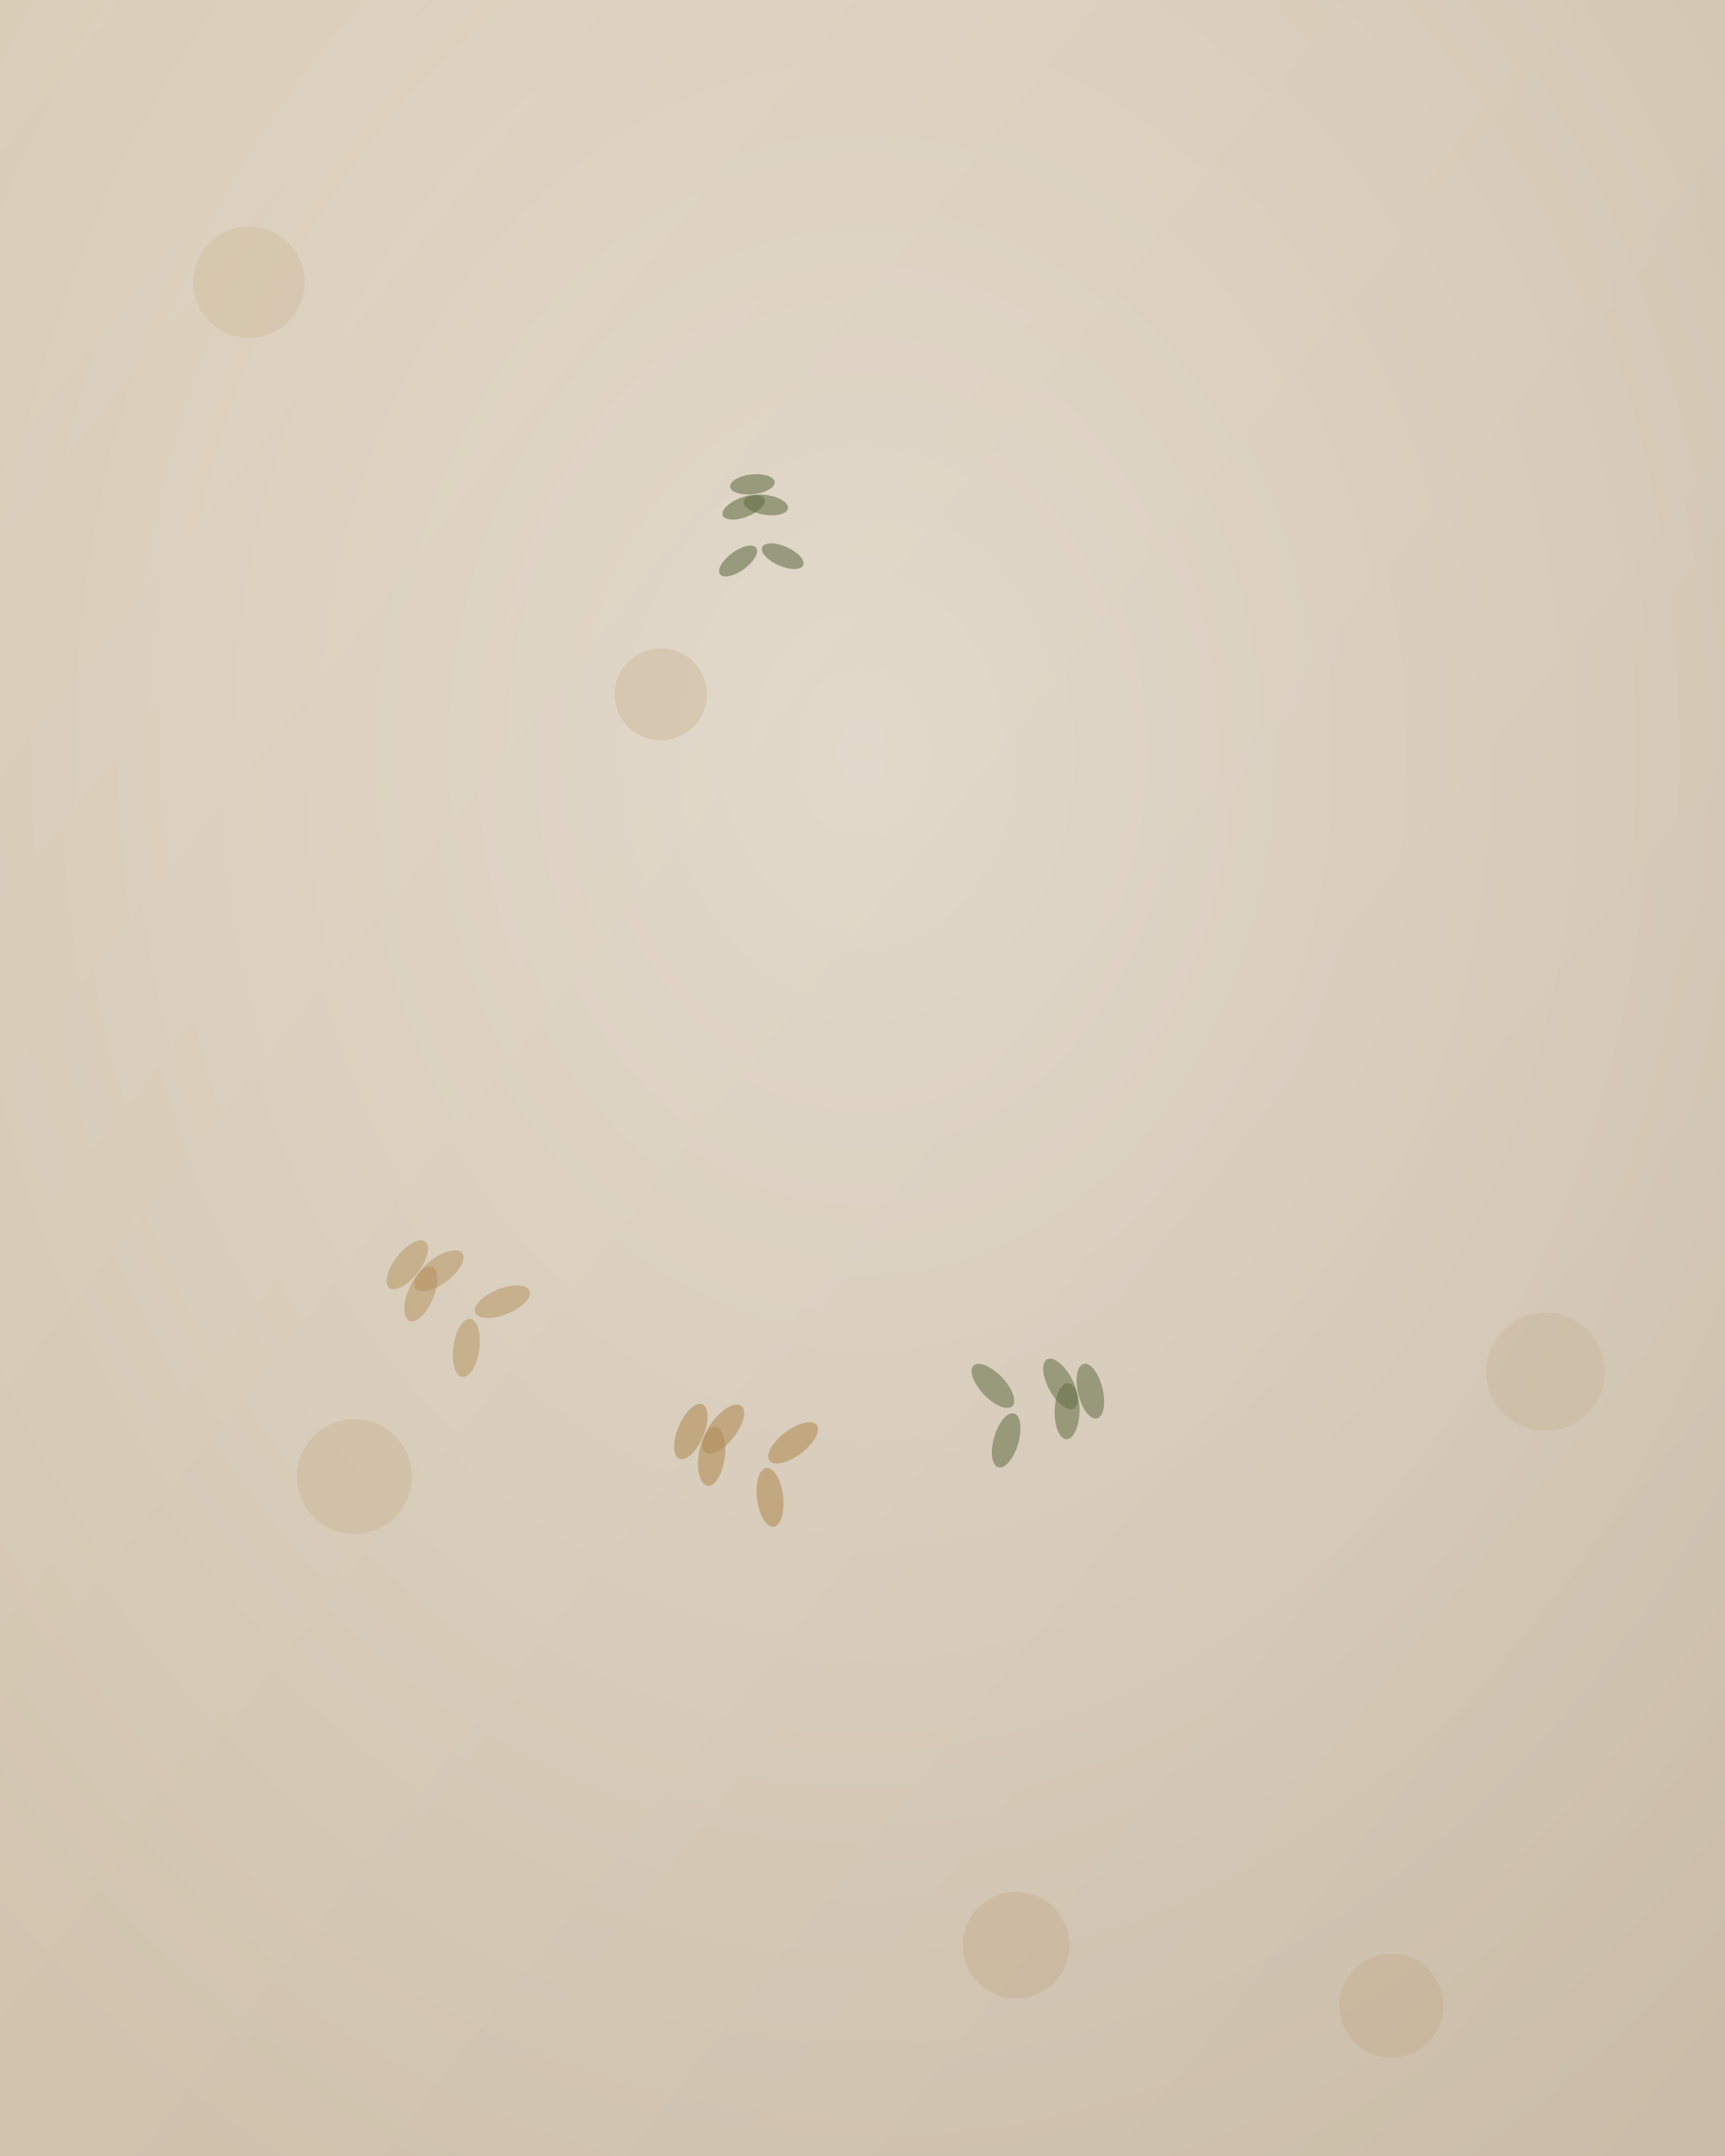
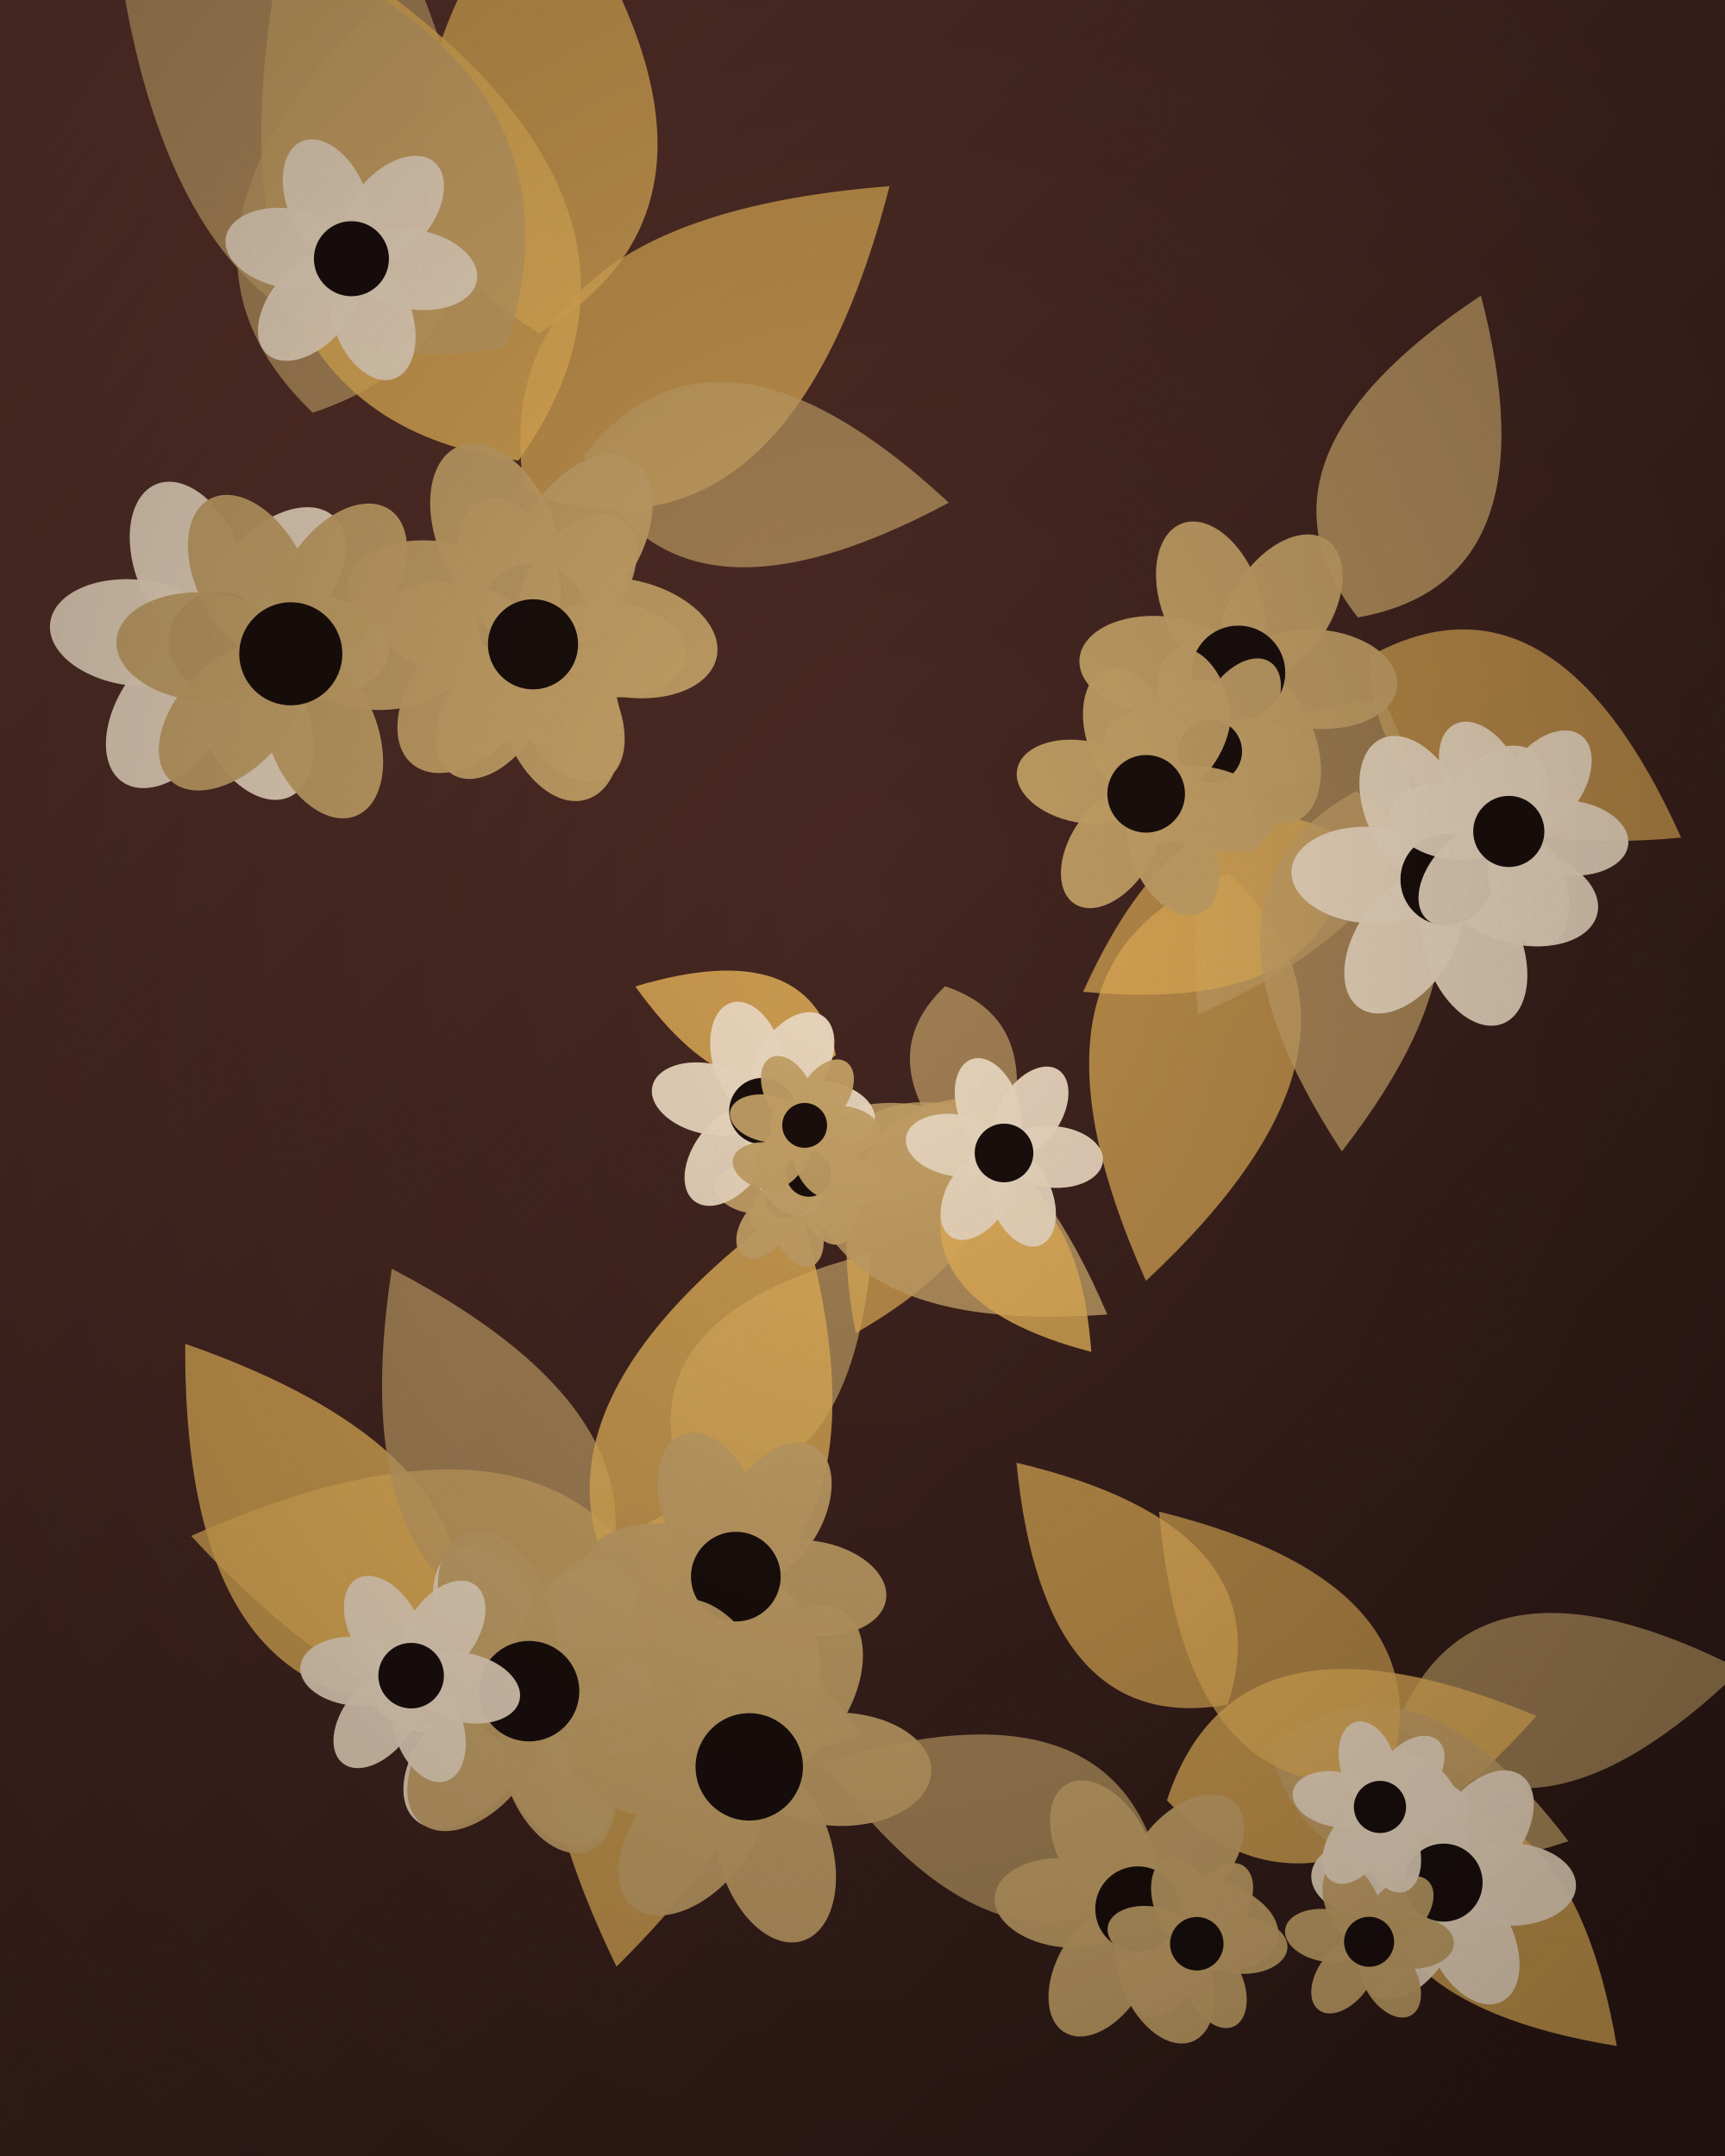
<svg xmlns="http://www.w3.org/2000/svg" width="800" height="1000" viewBox="0 0 800 1000" role="img">
  <defs>
-     <linearGradient id="g5" x1="0" y1="0" x2="1" y2="1">
-       <stop offset="0%" stop-color="#d8cab4" />
-       <stop offset="100%" stop-color="#cabca8" />
+     <linearGradient id="g5" x1="0.1" y1="0" x2="0.9" y2="1">
+       <stop offset="0%" stop-color="#5c342c" />
+       <stop offset="100%" stop-color="#2c1815" />
    </linearGradient>
-     <radialGradient id="soft5" cx="50%" cy="35%" r="75%">
-       <stop offset="0%" stop-color="#ffffff" stop-opacity="0.35" />
-       <stop offset="100%" stop-color="#ffffff" stop-opacity="0" />
+     <radialGradient id="v5" cx="50%" cy="42%" r="72%">
+       <stop offset="0%" stop-color="#000000" stop-opacity="0" />
+       <stop offset="100%" stop-color="#000000" stop-opacity="0.3" />
    </radialGradient>
+     <filter id="n5">
+       <feTurbulence type="fractalNoise" baseFrequency="0.8" numOctaves="2" stitchTiles="stitch" result="noise" />
+       <feColorMatrix in="noise" type="matrix" values="0 0 0 0 0  0 0 0 0 0  0 0 0 0 0  0 0 0 0.06 0" />
+     </filter>
  </defs>
  <rect width="800" height="1000" fill="url(#g5)" />
-   <rect width="800" height="1000" fill="url(#soft5)" />
-   <g transform="rotate(293.0139 357.1235 694.4852)">
-     <ellipse cx="357.123" cy="694.485" rx="13.72" ry="6.098" fill="#b08d57" opacity="0.588" transform="rotate(-30 357.1235 694.4852)" />
-     <ellipse cx="363.983" cy="662.147" rx="13.72" ry="6.098" fill="#b08d57" opacity="0.588" transform="rotate(-15 363.9833 662.1474)" />
-     <ellipse cx="370.843" cy="648.753" rx="13.72" ry="6.098" fill="#b08d57" opacity="0.588" transform="rotate(0 370.8432 648.7527)" />
-     <ellipse cx="377.703" cy="662.147" rx="13.72" ry="6.098" fill="#b08d57" opacity="0.588" transform="rotate(15 377.7031 662.1474)" />
-     <ellipse cx="384.563" cy="694.485" rx="13.72" ry="6.098" fill="#b08d57" opacity="0.588" transform="rotate(30 384.563 694.4852)" />
-   </g>
-   <g transform="rotate(353.8549 342.3189 260.2109)">
-     <ellipse cx="342.319" cy="260.211" rx="10.391" ry="4.618" fill="#5f6b41" opacity="0.562" transform="rotate(-30 342.3189 260.2109)" />
-     <ellipse cx="347.515" cy="235.719" rx="10.391" ry="4.618" fill="#5f6b41" opacity="0.562" transform="rotate(-15 347.5146 235.7185)" />
-     <ellipse cx="352.71" cy="225.573" rx="10.391" ry="4.618" fill="#5f6b41" opacity="0.562" transform="rotate(0 352.7102 225.5734)" />
-     <ellipse cx="357.906" cy="235.719" rx="10.391" ry="4.618" fill="#5f6b41" opacity="0.562" transform="rotate(15 357.9058 235.7185)" />
-     <ellipse cx="363.101" cy="260.211" rx="10.391" ry="4.618" fill="#5f6b41" opacity="0.562" transform="rotate(30 363.1014 260.2109)" />
-   </g>
-   <g transform="rotate(307.9367 216.2798 625.1908)">
-     <ellipse cx="216.28" cy="625.191" rx="13.588" ry="6.039" fill="#b08d57" opacity="0.475" transform="rotate(-30 216.2798 625.1908)" />
-     <ellipse cx="223.074" cy="593.163" rx="13.588" ry="6.039" fill="#b08d57" opacity="0.475" transform="rotate(-15 223.0739 593.1631)" />
-     <ellipse cx="229.868" cy="579.897" rx="13.588" ry="6.039" fill="#b08d57" opacity="0.475" transform="rotate(0 229.868 579.8968)" />
-     <ellipse cx="236.662" cy="593.163" rx="13.588" ry="6.039" fill="#b08d57" opacity="0.475" transform="rotate(15 236.6621 593.1631)" />
-     <ellipse cx="243.456" cy="625.191" rx="13.588" ry="6.039" fill="#b08d57" opacity="0.475" transform="rotate(30 243.4562 625.1908)" />
-   </g>
-   <g transform="rotate(76.37037 460.4877 642.8198)">
-     <ellipse cx="460.488" cy="642.82" rx="13.005" ry="5.78" fill="#5f6b41" opacity="0.531" transform="rotate(-30 460.4877 642.8198)" />
-     <ellipse cx="466.99" cy="612.167" rx="13.005" ry="5.78" fill="#5f6b41" opacity="0.531" transform="rotate(-15 466.9902 612.1666)" />
-     <ellipse cx="473.493" cy="599.47" rx="13.005" ry="5.78" fill="#5f6b41" opacity="0.531" transform="rotate(0 473.4927 599.4696)" />
-     <ellipse cx="479.995" cy="612.167" rx="13.005" ry="5.78" fill="#5f6b41" opacity="0.531" transform="rotate(15 479.9952 612.1666)" />
-     <ellipse cx="486.498" cy="642.82" rx="13.005" ry="5.78" fill="#5f6b41" opacity="0.531" transform="rotate(30 486.4978 642.8198)" />
-   </g>
-   <circle cx="164.41" cy="684.838" r="26.671" fill="#b08d57" opacity="0.166" />
-   <circle cx="716.691" cy="636.248" r="27.479" fill="#b08d57" opacity="0.134" />
-   <circle cx="471.235" cy="902.216" r="24.693" fill="#b08d57" opacity="0.194" />
-   <circle cx="645.326" cy="930.273" r="24.125" fill="#b08d57" opacity="0.167" />
-   <circle cx="115.508" cy="130.911" r="25.814" fill="#b08d57" opacity="0.141" />
-   <circle cx="306.471" cy="322.034" r="21.351" fill="#b08d57" opacity="0.207" />
+   <path d="M 243.233 228.276 Q 309.509 117.816 464.154 228.276 Q 309.509 338.736 243.233 228.276 Z" fill="#e8b45a" opacity="0.757" transform="rotate(320.0293 243.233 228.2761)" />
+   <path d="M 270.814 211.322 Q 322.001 126.01 441.437 211.322 Q 322.001 296.633 270.814 211.322 Z" fill="#c9a469" opacity="0.718" transform="rotate(7.351852 270.8142 211.3216)" />
+   <path d="M 249.998 154.533 Q 315.678 45.066 468.931 154.533 Q 315.678 263.999 249.998 154.533 Z" fill="#e8b45a" opacity="0.794" transform="rotate(270.1373 249.998 154.5325)" />
+   <path d="M 145.021 191.39 Q 208.057 86.33 355.142 191.39 Q 208.057 296.451 145.021 191.39 Z" fill="#c9a469" opacity="0.731" transform="rotate(282.8302 145.0212 191.3903)" />
+   <path d="M 240.477 213.599 Q 321.637 78.332 511.01 213.599 Q 321.637 348.865 240.477 213.599 Z" fill="#e8b45a" opacity="0.834" transform="rotate(246.5417 240.4766 213.5988)" />
+   <path d="M 234.646 161.217 Q 318.556 21.367 514.346 161.217 Q 318.556 301.067 234.646 161.217 Z" fill="#c9a469" opacity="0.788" transform="rotate(229.0494 234.6455 161.2171)" />
+   <g>
+     <ellipse cx="289.0" cy="295.8" rx="44.3" ry="27.2" fill="#c9a469" opacity="0.96" transform="rotate(11.55451 289.0 295.8)" />
+     <ellipse cx="259.2" cy="328.4" rx="44.3" ry="27.2" fill="#c9a469" opacity="0.96" transform="rotate(73.32517 259.2 328.4)" />
+     <ellipse cx="219.5" cy="320.3" rx="44.3" ry="27.2" fill="#c9a469" opacity="0.96" transform="rotate(129.6986 219.5 320.3)" />
+     <ellipse cx="204.9" cy="278.7" rx="44.3" ry="27.2" fill="#c9a469" opacity="0.96" transform="rotate(191.5061 204.9 278.7)" />
+     <ellipse cx="230.0" cy="247.8" rx="44.3" ry="27.2" fill="#c9a469" opacity="0.96" transform="rotate(246.7668 230.0 247.8)" />
+     <ellipse cx="269.7" cy="250.9" rx="44.3" ry="27.2" fill="#c9a469" opacity="0.96" transform="rotate(302.0682 269.7 250.9)" />
+     <circle cx="246.931" cy="287.248" r="25.7" fill="#1a0f0d" />
+   </g>
+   <g>
+     <ellipse cx="140.4" cy="299.8" rx="40.1" ry="24.6" fill="#f0ddc4" opacity="0.96" transform="rotate(2.954068 140.4 299.8)" />
+     <ellipse cx="117.7" cy="333.1" rx="40.1" ry="24.6" fill="#f0ddc4" opacity="0.96" transform="rotate(65.48735 117.7 333.1)" />
+     <ellipse cx="79.6" cy="329.7" rx="40.1" ry="24.6" fill="#f0ddc4" opacity="0.96" transform="rotate(124.6128 79.6 329.7)" />
+     <ellipse cx="63.1" cy="293.5" rx="40.1" ry="24.6" fill="#f0ddc4" opacity="0.96" transform="rotate(186.3871 63.1 293.5)" />
+     <ellipse cx="87.4" cy="261.8" rx="40.1" ry="24.6" fill="#f0ddc4" opacity="0.96" transform="rotate(248.3788 87.4 261.8)" />
+     <ellipse cx="127.8" cy="269.2" rx="40.1" ry="24.6" fill="#f0ddc4" opacity="0.96" transform="rotate(312.4005 127.8 269.2)" />
+     <circle cx="101.647" cy="297.797" r="23.3" fill="#1a0f0d" />
+   </g>
+   <g>
+     <ellipse cx="174.7" cy="304.1" rx="41.2" ry="25.2" fill="#c9a469" opacity="0.96" transform="rotate(1.217179 174.7 304.1)" />
+     <ellipse cx="149.7" cy="340.2" rx="41.2" ry="25.2" fill="#c9a469" opacity="0.96" transform="rotate(68.09406 149.7 340.2)" />
+     <ellipse cx="107.4" cy="332.1" rx="41.2" ry="25.2" fill="#c9a469" opacity="0.96" transform="rotate(133.5525 107.4 332.1)" />
+     <ellipse cx="95.1" cy="300.1" rx="41.2" ry="25.2" fill="#c9a469" opacity="0.96" transform="rotate(184.5508 95.1 300.1)" />
+     <ellipse cx="116.5" cy="267.9" rx="41.2" ry="25.2" fill="#c9a469" opacity="0.96" transform="rotate(242.5305 116.5 267.9)" />
+     <ellipse cx="157.5" cy="270.4" rx="41.2" ry="25.2" fill="#c9a469" opacity="0.96" transform="rotate(304.5295 157.5 270.4)" />
+     <circle cx="134.863" cy="303.246" r="23.9" fill="#1a0f0d" />
+   </g>
+   <g>
+     <ellipse cx="191.6" cy="125.0" rx="30.0" ry="18.4" fill="#f0ddc4" opacity="0.96" transform="rotate(9.924833 191.6 125.0)" />
+     <ellipse cx="172.7" cy="147.4" rx="30.0" ry="18.4" fill="#f0ddc4" opacity="0.96" transform="rotate(70.40236 172.7 147.4)" />
+     <ellipse cx="143.8" cy="141.8" rx="30.0" ry="18.4" fill="#f0ddc4" opacity="0.96" transform="rotate(131.4509 143.8 141.8)" />
+     <ellipse cx="134.3" cy="115.2" rx="30.0" ry="18.4" fill="#f0ddc4" opacity="0.96" transform="rotate(189.578 134.3 115.2)" />
+     <ellipse cx="151.7" cy="93.2" rx="30.0" ry="18.4" fill="#f0ddc4" opacity="0.96" transform="rotate(247.1266 151.7 93.2)" />
+     <ellipse cx="181.9" cy="98.0" rx="30.0" ry="18.4" fill="#f0ddc4" opacity="0.96" transform="rotate(310.6841 181.9 98.0)" />
+     <circle cx="162.979" cy="119.996" r="17.4" fill="#1a0f0d" />
+   </g>
+   <g>
+     <ellipse cx="282.0" cy="301.3" rx="36.1" ry="22.1" fill="#c9a469" opacity="0.96" transform="rotate(4.010127 282.0 301.3)" />
+     <ellipse cx="263.8" cy="329.6" rx="36.1" ry="22.1" fill="#c9a469" opacity="0.96" transform="rotate(61.66928 263.8 329.6)" />
+     <ellipse cx="228.8" cy="328.5" rx="36.1" ry="22.1" fill="#c9a469" opacity="0.96" transform="rotate(121.8889 228.8 328.5)" />
+     <ellipse cx="212.9" cy="292.4" rx="36.1" ry="22.1" fill="#c9a469" opacity="0.96" transform="rotate(190.7258 212.9 292.4)" />
+     <ellipse cx="236.1" cy="265.8" rx="36.1" ry="22.1" fill="#c9a469" opacity="0.96" transform="rotate(251.4243 236.1 265.8)" />
+     <ellipse cx="267.6" cy="270.5" rx="36.1" ry="22.1" fill="#c9a469" opacity="0.96" transform="rotate(305.7972 267.6 270.5)" />
+     <circle cx="247.195" cy="298.845" r="20.9" fill="#1a0f0d" />
+   </g>
+   <path d="M 569.73 405.321 Q 627.512 309.018 762.337 405.321 Q 627.512 501.625 569.73 405.321 Z" fill="#e8b45a" opacity="0.729" transform="rotate(101.463 569.7295 405.3212)" />
+   <path d="M 629.742 286.376 Q 677.682 206.477 789.541 286.376 Q 677.682 366.275 629.742 286.376 Z" fill="#c9a469" opacity="0.808" transform="rotate(290.9151 629.7423 286.376)" />
+   <path d="M 635.38 304.285 Q 685.498 220.755 802.44 304.285 Q 685.498 387.815 635.38 304.285 Z" fill="#e8b45a" opacity="0.714" transform="rotate(30.27469 635.3798 304.285)" />
+   <path d="M 641.812 325.063 Q 692.545 240.509 810.92 325.063 Q 692.545 409.617 641.812 325.063 Z" fill="#c9a469" opacity="0.704" transform="rotate(120.6528 641.8123 325.0632)" />
+   <path d="M 624.566 388.948 Q 666.985 318.248 765.964 388.948 Q 666.985 459.647 624.566 388.948 Z" fill="#e8b45a" opacity="0.711" transform="rotate(149.8272 624.5658 388.9476)" />
+   <path d="M 628.855 366.931 Q 679.027 283.31 796.096 366.931 Q 679.027 450.551 628.855 366.931 Z" fill="#c9a469" opacity="0.763" transform="rotate(92.24228 628.8551 366.9307)" />
+   <g>
+     <ellipse cx="610.5" cy="315.0" rx="37.6" ry="23.0" fill="#c9a469" opacity="0.96" transform="rotate(4.751684 610.5 315.0)" />
+     <ellipse cx="587.3" cy="345.9" rx="37.6" ry="23.0" fill="#c9a469" opacity="0.96" transform="rotate(69.06809 587.3 345.9)" />
+     <ellipse cx="552.9" cy="341.4" rx="37.6" ry="23.0" fill="#c9a469" opacity="0.96" transform="rotate(125.9094 552.9 341.4)" />
+     <ellipse cx="538.1" cy="308.8" rx="37.6" ry="23.0" fill="#c9a469" opacity="0.96" transform="rotate(185.0459 538.1 308.8)" />
+     <ellipse cx="561.4" cy="278.0" rx="37.6" ry="23.0" fill="#c9a469" opacity="0.96" transform="rotate(249.3512 561.4 278.0)" />
+     <ellipse cx="594.4" cy="281.7" rx="37.6" ry="23.0" fill="#c9a469" opacity="0.96" transform="rotate(303.6615 594.4 281.7)" />
+     <circle cx="574.27" cy="311.976" r="21.8" fill="#1a0f0d" />
+   </g>
+   <g>
+     <ellipse cx="705.2" cy="415.7" rx="36.5" ry="22.4" fill="#f0ddc4" opacity="0.96" transform="rotate(12.69672 705.2 415.7)" />
+     <ellipse cx="683.6" cy="440.8" rx="36.5" ry="22.4" fill="#f0ddc4" opacity="0.96" transform="rotate(68.62433 683.6 440.8)" />
+     <ellipse cx="651.0" cy="437.3" rx="36.5" ry="22.4" fill="#f0ddc4" opacity="0.96" transform="rotate(123.8409 651.0 437.3)" />
+     <ellipse cx="635.4" cy="405.9" rx="36.5" ry="22.4" fill="#f0ddc4" opacity="0.96" transform="rotate(183.3421 635.4 405.9)" />
+     <ellipse cx="655.9" cy="375.8" rx="36.5" ry="22.4" fill="#f0ddc4" opacity="0.96" transform="rotate(245.227 655.9 375.8)" />
+     <ellipse cx="690.4" cy="378.6" rx="36.5" ry="22.4" fill="#f0ddc4" opacity="0.96" transform="rotate(303.8809 690.4 378.6)" />
+     <circle cx="670.691" cy="407.93" r="21.2" fill="#1a0f0d" />
+   </g>
+   <g>
+     <ellipse cx="585.8" cy="349.5" rx="25.3" ry="15.5" fill="#c9a469" opacity="0.96" transform="rotate(2.438411 585.8 349.5)" />
+     <ellipse cx="570.5" cy="371.2" rx="25.3" ry="15.5" fill="#c9a469" opacity="0.96" transform="rotate(67.88216 570.5 371.2)" />
+     <ellipse cx="547.2" cy="368.6" rx="25.3" ry="15.5" fill="#c9a469" opacity="0.96" transform="rotate(125.055 547.2 368.6)" />
+     <ellipse cx="537.1" cy="344.9" rx="25.3" ry="15.5" fill="#c9a469" opacity="0.96" transform="rotate(188.502 537.1 344.9)" />
+     <ellipse cx="553.6" cy="325.2" rx="25.3" ry="15.5" fill="#c9a469" opacity="0.96" transform="rotate(251.5473 553.6 325.2)" />
+     <ellipse cx="575.0" cy="328.1" rx="25.3" ry="15.5" fill="#c9a469" opacity="0.96" transform="rotate(303.8019 575.0 328.1)" />
+     <circle cx="561.312" cy="348.485" r="14.7" fill="#1a0f0d" />
+   </g>
+   <g>
+     <ellipse cx="727.0" cy="388.6" rx="28.3" ry="17.4" fill="#f0ddc4" opacity="0.96" transform="rotate(6.205631 727.0 388.6)" />
+     <ellipse cx="708.9" cy="411.5" rx="28.3" ry="17.4" fill="#f0ddc4" opacity="0.96" transform="rotate(70.42256 708.9 411.5)" />
+     <ellipse cx="681.0" cy="405.7" rx="28.3" ry="17.4" fill="#f0ddc4" opacity="0.96" transform="rotate(133.1327 681.0 405.7)" />
+     <ellipse cx="672.7" cy="381.0" rx="28.3" ry="17.4" fill="#f0ddc4" opacity="0.96" transform="rotate(189.7824 672.7 381.0)" />
+     <ellipse cx="687.4" cy="361.2" rx="28.3" ry="17.4" fill="#f0ddc4" opacity="0.96" transform="rotate(243.2453 687.4 361.2)" />
+     <ellipse cx="716.2" cy="363.7" rx="28.3" ry="17.4" fill="#f0ddc4" opacity="0.96" transform="rotate(307.0054 716.2 363.7)" />
+     <circle cx="699.733" cy="385.639" r="16.5" fill="#1a0f0d" />
+   </g>
+   <g>
+     <ellipse cx="560.7" cy="375.1" rx="30.9" ry="19.0" fill="#c9a469" opacity="0.96" transform="rotate(13.25542 560.7 375.1)" />
+     <ellipse cx="544.0" cy="395.4" rx="30.9" ry="19.0" fill="#c9a469" opacity="0.96" transform="rotate(65.50257 544.0 395.4)" />
+     <ellipse cx="515.2" cy="393.3" rx="30.9" ry="19.0" fill="#c9a469" opacity="0.96" transform="rotate(123.007 515.2 393.3)" />
+     <ellipse cx="502.1" cy="362.6" rx="30.9" ry="19.0" fill="#c9a469" opacity="0.96" transform="rotate(190.7644 502.1 362.6)" />
+     <ellipse cx="522.6" cy="339.6" rx="30.9" ry="19.0" fill="#c9a469" opacity="0.96" transform="rotate(252.5498 522.6 339.6)" />
+     <ellipse cx="547.7" cy="343.0" rx="30.9" ry="19.0" fill="#c9a469" opacity="0.96" transform="rotate(302.7486 547.7 343.0)" />
+     <circle cx="531.554" cy="368.194" r="18.0" fill="#1a0f0d" />
+   </g>
+   <path d="M 313.13 758.857 Q 381.905 644.232 542.38 758.857 Q 381.905 873.482 313.13 758.857 Z" fill="#e8b45a" opacity="0.772" transform="rotate(191.6929 313.1302 758.8568)" />
+   <path d="M 273.837 764.712 Q 313.613 698.419 406.423 764.712 Q 313.613 831.005 273.837 764.712 Z" fill="#c9a469" opacity="0.798" transform="rotate(17.71914 273.837 764.7117)" />
+   <path d="M 203.396 789.641 Q 264.496 687.806 407.064 789.641 Q 264.496 891.475 203.396 789.641 Z" fill="#e8b45a" opacity="0.824" transform="rotate(234.7639 203.3957 789.6407)" />
+   <path d="M 315.584 684.755 Q 356.445 616.654 451.786 684.755 Q 356.445 752.856 315.584 684.755 Z" fill="#c9a469" opacity="0.733" transform="rotate(310.6049 315.584 684.7549)" />
+   <path d="M 322.846 695.832 Q 388.68 586.109 542.292 695.832 Q 388.68 805.555 322.846 695.832 Z" fill="#e8b45a" opacity="0.805" transform="rotate(99.68673 322.8463 695.8321)" />
+   <path d="M 268.294 759.317 Q 325.758 663.543 459.841 759.317 Q 325.758 855.09 268.294 759.317 Z" fill="#c9a469" opacity="0.728" transform="rotate(243.1204 268.2938 759.3167)" />
+   <path d="M 301.704 758.32 Q 365.567 651.881 514.581 758.32 Q 365.567 864.758 301.704 758.32 Z" fill="#e8b45a" opacity="0.819" transform="rotate(288.6836 301.7043 758.3198)" />
+   <g>
+     <ellipse cx="375.5" cy="736.5" rx="35.8" ry="21.9" fill="#c9a469" opacity="0.96" transform="rotate(8.655278 375.5 736.5)" />
+     <ellipse cx="355.8" cy="762.7" rx="35.8" ry="21.9" fill="#c9a469" opacity="0.96" transform="rotate(65.19814 355.8 762.7)" />
+     <ellipse cx="320.1" cy="758.7" rx="35.8" ry="21.9" fill="#c9a469" opacity="0.96" transform="rotate(127.6172 320.1 758.7)" />
+     <ellipse cx="306.7" cy="728.6" rx="35.8" ry="21.9" fill="#c9a469" opacity="0.96" transform="rotate(184.4622 306.7 728.6)" />
+     <ellipse cx="329.0" cy="698.9" rx="35.8" ry="21.9" fill="#c9a469" opacity="0.96" transform="rotate(249.217 329.0 698.9)" />
+     <ellipse cx="359.3" cy="701.7" rx="35.8" ry="21.9" fill="#c9a469" opacity="0.96" transform="rotate(301.4126 359.3 701.7)" />
+     <circle cx="341.249" cy="731.283" r="20.8" fill="#1a0f0d" />
+   </g>
+   <g>
+     <ellipse cx="278.4" cy="790.7" rx="38.2" ry="23.4" fill="#f0ddc4" opacity="0.96" transform="rotate(5.525783 278.4 790.7)" />
+     <ellipse cx="257.7" cy="820.3" rx="38.2" ry="23.4" fill="#f0ddc4" opacity="0.96" transform="rotate(64.02493 257.7 820.3)" />
+     <ellipse cx="217.6" cy="815.2" rx="38.2" ry="23.4" fill="#f0ddc4" opacity="0.96" transform="rotate(130.3897 217.6 815.2)" />
+     <ellipse cx="205.0" cy="781.7" rx="38.2" ry="23.4" fill="#f0ddc4" opacity="0.96" transform="rotate(188.3952 205.0 781.7)" />
+     <ellipse cx="227.0" cy="753.1" rx="38.2" ry="23.4" fill="#f0ddc4" opacity="0.96" transform="rotate(246.7506 227.0 753.1)" />
+     <ellipse cx="264.8" cy="758.3" rx="38.2" ry="23.4" fill="#f0ddc4" opacity="0.96" transform="rotate(308.8602 264.8 758.3)" />
+     <circle cx="241.557" cy="787.092" r="22.2" fill="#1a0f0d" />
+   </g>
+   <g>
+     <ellipse cx="284.1" cy="788.3" rx="40.2" ry="24.6" fill="#c9a469" opacity="0.96" transform="rotate(5.67886 284.1 788.3)" />
+     <ellipse cx="258.9" cy="820.9" rx="40.2" ry="24.6" fill="#c9a469" opacity="0.96" transform="rotate(69.71527 258.9 820.9)" />
+     <ellipse cx="220.7" cy="814.5" rx="40.2" ry="24.6" fill="#c9a469" opacity="0.96" transform="rotate(129.2828 220.7 814.5)" />
+     <ellipse cx="207.3" cy="776.3" rx="40.2" ry="24.6" fill="#c9a469" opacity="0.96" transform="rotate(192.0298 207.3 776.3)" />
+     <ellipse cx="230.5" cy="748.4" rx="40.2" ry="24.6" fill="#c9a469" opacity="0.96" transform="rotate(247.5669 230.5 748.4)" />
+     <ellipse cx="269.8" cy="754.1" rx="40.2" ry="24.6" fill="#c9a469" opacity="0.96" transform="rotate(308.8475 269.8 754.1)" />
+     <circle cx="245.366" cy="784.4" r="23.3" fill="#1a0f0d" />
+   </g>
+   <g>
+     <ellipse cx="215.4" cy="782.8" rx="26.2" ry="16.0" fill="#f0ddc4" opacity="0.96" transform="rotate(12.69549 215.4 782.8)" />
+     <ellipse cx="198.7" cy="801.2" rx="26.2" ry="16.0" fill="#f0ddc4" opacity="0.96" transform="rotate(71.52621 198.7 801.2)" />
+     <ellipse cx="175.1" cy="797.2" rx="26.2" ry="16.0" fill="#f0ddc4" opacity="0.96" transform="rotate(127.8775 175.1 797.2)" />
+     <ellipse cx="165.4" cy="775.2" rx="26.2" ry="16.0" fill="#f0ddc4" opacity="0.96" transform="rotate(184.623 165.4 775.2)" />
+     <ellipse cx="178.4" cy="755.1" rx="26.2" ry="16.0" fill="#f0ddc4" opacity="0.96" transform="rotate(240.9227 178.4 755.1)" />
+     <ellipse cx="205.2" cy="756.5" rx="26.2" ry="16.0" fill="#f0ddc4" opacity="0.96" transform="rotate(304.9554 205.2 756.5)" />
+     <circle cx="190.674" cy="777.208" r="15.2" fill="#1a0f0d" />
+   </g>
+   <g>
+     <ellipse cx="389.0" cy="820.6" rx="42.9" ry="26.3" fill="#c9a469" opacity="0.96" transform="rotate(1.508779 389.0 820.6)" />
+     <ellipse cx="359.6" cy="859.2" rx="42.9" ry="26.3" fill="#c9a469" opacity="0.96" transform="rotate(73.03873 359.6 859.2)" />
+     <ellipse cx="320.9" cy="851.4" rx="42.9" ry="26.3" fill="#c9a469" opacity="0.96" transform="rotate(129.7547 320.9 851.4)" />
+     <ellipse cx="306.1" cy="816.6" rx="42.9" ry="26.3" fill="#c9a469" opacity="0.96" transform="rotate(184.0798 306.1 816.6)" />
+     <ellipse cx="329.7" cy="782.0" rx="42.9" ry="26.3" fill="#c9a469" opacity="0.96" transform="rotate(244.7231 329.7 782.0)" />
+     <ellipse cx="368.7" cy="783.8" rx="42.9" ry="26.3" fill="#c9a469" opacity="0.96" transform="rotate(300.7649 368.7 783.8)" />
+     <circle cx="347.482" cy="819.517" r="24.9" fill="#1a0f0d" />
+   </g>
+   <path d="M 569.365 790.628 Q 614.041 716.168 718.286 790.628 Q 614.041 865.088 569.365 790.628 Z" fill="#e8b45a" opacity="0.744" transform="rotate(228.875 569.3654 790.6281)" />
+   <path d="M 648.449 798.453 Q 696.667 718.09 809.174 798.453 Q 696.667 878.815 648.449 798.453 Z" fill="#c9a469" opacity="0.706" transform="rotate(351.3827 648.4494 798.4528)" />
+   <path d="M 541.193 835.048 Q 593.922 747.166 716.956 835.048 Q 593.922 922.93 541.193 835.048 Z" fill="#e8b45a" opacity="0.797" transform="rotate(347.1312 541.1926 835.0479)" />
+   <path d="M 589.284 811.169 Q 632.651 738.891 733.84 811.169 Q 632.651 883.447 589.284 811.169 Z" fill="#c9a469" opacity="0.806" transform="rotate(17.23148 589.284 811.1689)" />
+   <path d="M 643.746 825.305 Q 692.765 743.606 807.143 825.305 Q 692.765 907.003 643.746 825.305 Z" fill="#e8b45a" opacity="0.7" transform="rotate(229.4614 643.7457 825.3047)" />
+   <path d="M 538.533 869.278 Q 588.042 786.763 703.563 869.278 Q 588.042 951.792 538.533 869.278 Z" fill="#c9a469" opacity="0.741" transform="rotate(198.2654 538.5333 869.2775)" />
+   <path d="M 640.936 841.043 Q 686.927 764.392 794.239 841.043 Q 686.927 917.694 640.936 841.043 Z" fill="#e8b45a" opacity="0.801" transform="rotate(44.75463 640.9358 841.043)" />
+   <g>
+     <ellipse cx="559.6" cy="892.5" rx="33.8" ry="20.7" fill="#c9a469" opacity="0.96" transform="rotate(12.54414 559.6 892.5)" />
+     <ellipse cx="540.2" cy="915.6" rx="33.8" ry="20.7" fill="#c9a469" opacity="0.96" transform="rotate(67.50282 540.2 915.6)" />
+     <ellipse cx="511.0" cy="913.6" rx="33.8" ry="20.7" fill="#c9a469" opacity="0.96" transform="rotate(120.4684 511.0 913.6)" />
+     <ellipse cx="495.0" cy="882.6" rx="33.8" ry="20.7" fill="#c9a469" opacity="0.96" transform="rotate(184.9248 495.0 882.6)" />
+     <ellipse cx="511.5" cy="856.9" rx="33.8" ry="20.7" fill="#c9a469" opacity="0.96" transform="rotate(240.4029 511.5 856.9)" />
+     <ellipse cx="549.6" cy="861.0" rx="33.8" ry="20.7" fill="#c9a469" opacity="0.96" transform="rotate(312.0581 549.6 861.0)" />
+     <circle cx="527.647" cy="885.363" r="19.7" fill="#1a0f0d" />
+   </g>
+   <g>
+     <ellipse cx="699.7" cy="874.0" rx="31.2" ry="19.2" fill="#f0ddc4" opacity="0.96" transform="rotate(1.523209 699.7 874.0)" />
+     <ellipse cx="682.7" cy="900.4" rx="31.2" ry="19.2" fill="#f0ddc4" opacity="0.96" transform="rotate(64.00859 682.7 900.4)" />
+     <ellipse cx="653.6" cy="898.9" rx="31.2" ry="19.2" fill="#f0ddc4" opacity="0.96" transform="rotate(121.7156 653.6 898.9)" />
+     <ellipse cx="639.3" cy="871.4" rx="31.2" ry="19.2" fill="#f0ddc4" opacity="0.96" transform="rotate(183.3537 639.3 871.4)" />
+     <ellipse cx="660.3" cy="844.4" rx="31.2" ry="19.2" fill="#f0ddc4" opacity="0.96" transform="rotate(252.3268 660.3 844.4)" />
+     <ellipse cx="687.3" cy="848.8" rx="31.2" ry="19.2" fill="#f0ddc4" opacity="0.96" transform="rotate(306.044 687.3 848.8)" />
+     <circle cx="669.493" cy="873.21" r="18.1" fill="#1a0f0d" />
+   </g>
+   <g>
+     <ellipse cx="654.3" cy="901.0" rx="20.0" ry="12.2" fill="#c9a469" opacity="0.96" transform="rotate(0.9468245 654.3 901.0)" />
+     <ellipse cx="644.5" cy="917.4" rx="20.0" ry="12.2" fill="#c9a469" opacity="0.96" transform="rotate(60.21595 644.5 917.4)" />
+     <ellipse cx="623.5" cy="916.2" rx="20.0" ry="12.2" fill="#c9a469" opacity="0.96" transform="rotate(126.2455 623.5 916.2)" />
+     <ellipse cx="615.8" cy="897.8" rx="20.0" ry="12.2" fill="#c9a469" opacity="0.96" transform="rotate(188.6461 615.8 897.8)" />
+     <ellipse cx="627.1" cy="883.0" rx="20.0" ry="12.2" fill="#c9a469" opacity="0.96" transform="rotate(246.0474 627.1 883.0)" />
+     <ellipse cx="648.4" cy="886.8" rx="20.0" ry="12.2" fill="#c9a469" opacity="0.96" transform="rotate(314.0553 648.4 886.8)" />
+     <circle cx="634.94" cy="900.656" r="11.6" fill="#1a0f0d" />
+   </g>
+   <g>
+     <ellipse cx="660.2" cy="838.1" rx="20.8" ry="12.8" fill="#f0ddc4" opacity="0.96" transform="rotate(0.07202498 660.2 838.1)" />
+     <ellipse cx="645.5" cy="857.5" rx="20.8" ry="12.8" fill="#f0ddc4" opacity="0.96" transform="rotate(74.02983 645.5 857.5)" />
+     <ellipse cx="628.9" cy="855.0" rx="20.8" ry="12.8" fill="#f0ddc4" opacity="0.96" transform="rotate(123.3149 628.9 855.0)" />
+     <ellipse cx="620.1" cy="834.6" rx="20.8" ry="12.8" fill="#f0ddc4" opacity="0.96" transform="rotate(190.0592 620.1 834.6)" />
+     <ellipse cx="634.4" cy="818.7" rx="20.8" ry="12.8" fill="#f0ddc4" opacity="0.96" transform="rotate(253.7935 634.4 818.7)" />
+     <ellipse cx="653.2" cy="822.9" rx="20.8" ry="12.8" fill="#f0ddc4" opacity="0.96" transform="rotate(311.0253 653.2 822.9)" />
+     <circle cx="639.987" cy="838.103" r="12.1" fill="#1a0f0d" />
+   </g>
+   <g>
+     <ellipse cx="575.7" cy="902.4" rx="21.4" ry="13.1" fill="#c9a469" opacity="0.96" transform="rotate(2.479796 575.7 902.4)" />
+     <ellipse cx="563.4" cy="920.4" rx="21.4" ry="13.1" fill="#c9a469" opacity="0.96" transform="rotate(66.05937 563.4 920.4)" />
+     <ellipse cx="541.5" cy="917.2" rx="21.4" ry="13.1" fill="#c9a469" opacity="0.96" transform="rotate(130.8289 541.5 917.2)" />
+     <ellipse cx="534.8" cy="897.5" rx="21.4" ry="13.1" fill="#c9a469" opacity="0.96" transform="rotate(191.1738 534.8 897.5)" />
+     <ellipse cx="548.1" cy="882.1" rx="21.4" ry="13.1" fill="#c9a469" opacity="0.96" transform="rotate(250.4982 548.1 882.1)" />
+     <ellipse cx="565.5" cy="883.7" rx="21.4" ry="13.1" fill="#c9a469" opacity="0.96" transform="rotate(300.5349 565.5 883.7)" />
+     <circle cx="555.033" cy="901.55" r="12.4" fill="#1a0f0d" />
+   </g>
+   <path d="M 446.757 509.192 Q 482.75 449.204 566.733 509.192 Q 482.75 569.18 446.757 509.192 Z" fill="#e8b45a" opacity="0.739" transform="rotate(114.5756 446.7568 509.1918)" />
+   <path d="M 371.277 523.07 Q 421.246 439.789 537.839 523.07 Q 421.246 606.351 371.277 523.07 Z" fill="#c9a469" opacity="0.834" transform="rotate(31.34259 371.2774 523.0704)" />
+   <path d="M 439.773 547.295 Q 470.897 495.422 543.518 547.295 Q 470.897 599.167 439.773 547.295 Z" fill="#e8b45a" opacity="0.831" transform="rotate(50.2392 439.7733 547.2947)" />
+   <path d="M 385.874 543.05 Q 412.517 498.646 474.682 543.05 Q 412.517 587.454 385.874 543.05 Z" fill="#c9a469" opacity="0.791" transform="rotate(345.7099 385.8741 543.0498)" />
+   <path d="M 387.654 489.299 Q 417.143 440.151 485.95 489.299 Q 417.143 538.447 387.654 489.299 Z" fill="#e8b45a" opacity="0.838" transform="rotate(198.8657 387.6539 489.2988)" />
+   <path d="M 438.298 457.449 Q 467.367 409 535.196 457.449 Q 467.367 505.898 438.298 457.449 Z" fill="#c9a469" opacity="0.721" transform="rotate(77.48457 438.2979 457.449)" />
+   <g>
+     <ellipse cx="381.4" cy="558.9" rx="17.3" ry="10.6" fill="#c9a469" opacity="0.96" transform="rotate(12.88486 381.4 558.9)" />
+     <ellipse cx="370.5" cy="571.0" rx="17.3" ry="10.6" fill="#c9a469" opacity="0.96" transform="rotate(70.96401 370.5 571.0)" />
+     <ellipse cx="354.9" cy="568.5" rx="17.3" ry="10.6" fill="#c9a469" opacity="0.96" transform="rotate(127.0942 354.9 568.5)" />
+     <ellipse cx="348.5" cy="552.1" rx="17.3" ry="10.6" fill="#c9a469" opacity="0.96" transform="rotate(190.5154 348.5 552.1)" />
+     <ellipse cx="357.4" cy="540.2" rx="17.3" ry="10.6" fill="#c9a469" opacity="0.96" transform="rotate(242.8804 357.4 540.2)" />
+     <ellipse cx="375.4" cy="542.0" rx="17.3" ry="10.6" fill="#c9a469" opacity="0.96" transform="rotate(308.2837 375.4 542.0)" />
+     <circle cx="365.02" cy="555.154" r="10.1" fill="#1a0f0d" />
+   </g>
+   <g>
+     <ellipse cx="379.2" cy="517.4" rx="26.6" ry="16.3" fill="#f0ddc4" opacity="0.96" transform="rotate(4.483355 379.2 517.4)" />
+     <ellipse cx="364.1" cy="538.8" rx="26.6" ry="16.3" fill="#f0ddc4" opacity="0.96" transform="rotate(65.71245 364.1 538.8)" />
+     <ellipse cx="338.1" cy="535.9" rx="26.6" ry="16.3" fill="#f0ddc4" opacity="0.96" transform="rotate(126.9821 338.1 535.9)" />
+     <ellipse cx="328.5" cy="509.7" rx="26.6" ry="16.3" fill="#f0ddc4" opacity="0.96" transform="rotate(192.7574 328.5 509.7)" />
+     <ellipse cx="346.6" cy="490.6" rx="26.6" ry="16.3" fill="#f0ddc4" opacity="0.96" transform="rotate(254.2407 346.6 490.6)" />
+     <ellipse cx="367.2" cy="493.6" rx="26.6" ry="16.3" fill="#f0ddc4" opacity="0.96" transform="rotate(302.1037 367.2 493.6)" />
+     <circle cx="353.559" cy="515.359" r="15.4" fill="#1a0f0d" />
+   </g>
+   <g>
+     <ellipse cx="392.4" cy="547.6" rx="18.2" ry="11.1" fill="#c9a469" opacity="0.96" transform="rotate(10.10738 392.4 547.6)" />
+     <ellipse cx="382.9" cy="560.3" rx="18.2" ry="11.1" fill="#c9a469" opacity="0.96" transform="rotate(63.74346 382.9 560.3)" />
+     <ellipse cx="362.9" cy="557.3" rx="18.2" ry="11.1" fill="#c9a469" opacity="0.96" transform="rotate(133.7334 362.9 557.3)" />
+     <ellipse cx="357.8" cy="541.2" rx="18.2" ry="11.1" fill="#c9a469" opacity="0.96" transform="rotate(191.12 357.8 541.2)" />
+     <ellipse cx="369.4" cy="527.9" rx="18.2" ry="11.1" fill="#c9a469" opacity="0.96" transform="rotate(250.9786 369.4 527.9)" />
+     <ellipse cx="387.2" cy="531.8" rx="18.2" ry="11.1" fill="#c9a469" opacity="0.96" transform="rotate(313.5303 387.2 531.8)" />
+     <circle cx="375.098" cy="544.565" r="10.5" fill="#1a0f0d" />
+   </g>
+   <g>
+     <ellipse cx="488.2" cy="536.6" rx="23.4" ry="14.3" fill="#f0ddc4" opacity="0.96" transform="rotate(4.690036 488.2 536.6)" />
+     <ellipse cx="473.9" cy="555.8" rx="23.4" ry="14.3" fill="#f0ddc4" opacity="0.96" transform="rotate(68.63802 473.9 555.8)" />
+     <ellipse cx="453.6" cy="553.9" rx="23.4" ry="14.3" fill="#f0ddc4" opacity="0.96" transform="rotate(122.2815 453.6 553.9)" />
+     <ellipse cx="443.3" cy="531.2" rx="23.4" ry="14.3" fill="#f0ddc4" opacity="0.96" transform="rotate(189.1841 443.3 531.2)" />
+     <ellipse cx="458.3" cy="513.4" rx="23.4" ry="14.3" fill="#f0ddc4" opacity="0.96" transform="rotate(250.999 458.3 513.4)" />
+     <ellipse cx="478.0" cy="515.8" rx="23.4" ry="14.3" fill="#f0ddc4" opacity="0.96" transform="rotate(303.1725 478.0 515.8)" />
+     <circle cx="465.636" cy="534.77" r="13.6" fill="#1a0f0d" />
+   </g>
+   <g>
+     <ellipse cx="390.4" cy="523.8" rx="17.9" ry="10.9" fill="#c9a469" opacity="0.96" transform="rotate(6.136246 390.4 523.8)" />
+     <ellipse cx="379.2" cy="538.2" rx="17.9" ry="10.9" fill="#c9a469" opacity="0.96" transform="rotate(69.65319 379.2 538.2)" />
+     <ellipse cx="363.3" cy="536.2" rx="17.9" ry="10.9" fill="#c9a469" opacity="0.96" transform="rotate(124.855 363.3 536.2)" />
+     <ellipse cx="356.2" cy="518.8" rx="17.9" ry="10.9" fill="#c9a469" opacity="0.96" transform="rotate(190.5309 356.2 518.8)" />
+     <ellipse cx="365.5" cy="506.5" rx="17.9" ry="10.9" fill="#c9a469" opacity="0.96" transform="rotate(243.5591 365.5 506.5)" />
+     <ellipse cx="382.6" cy="507.5" rx="17.9" ry="10.9" fill="#c9a469" opacity="0.96" transform="rotate(303.2592 382.6 507.5)" />
+     <circle cx="373.175" cy="521.976" r="10.4" fill="#1a0f0d" />
+   </g>
+   <rect width="800" height="1000" fill="url(#v5)" />
+   <rect width="800" height="1000" filter="url(#n5)" opacity="0.5" />
</svg>
